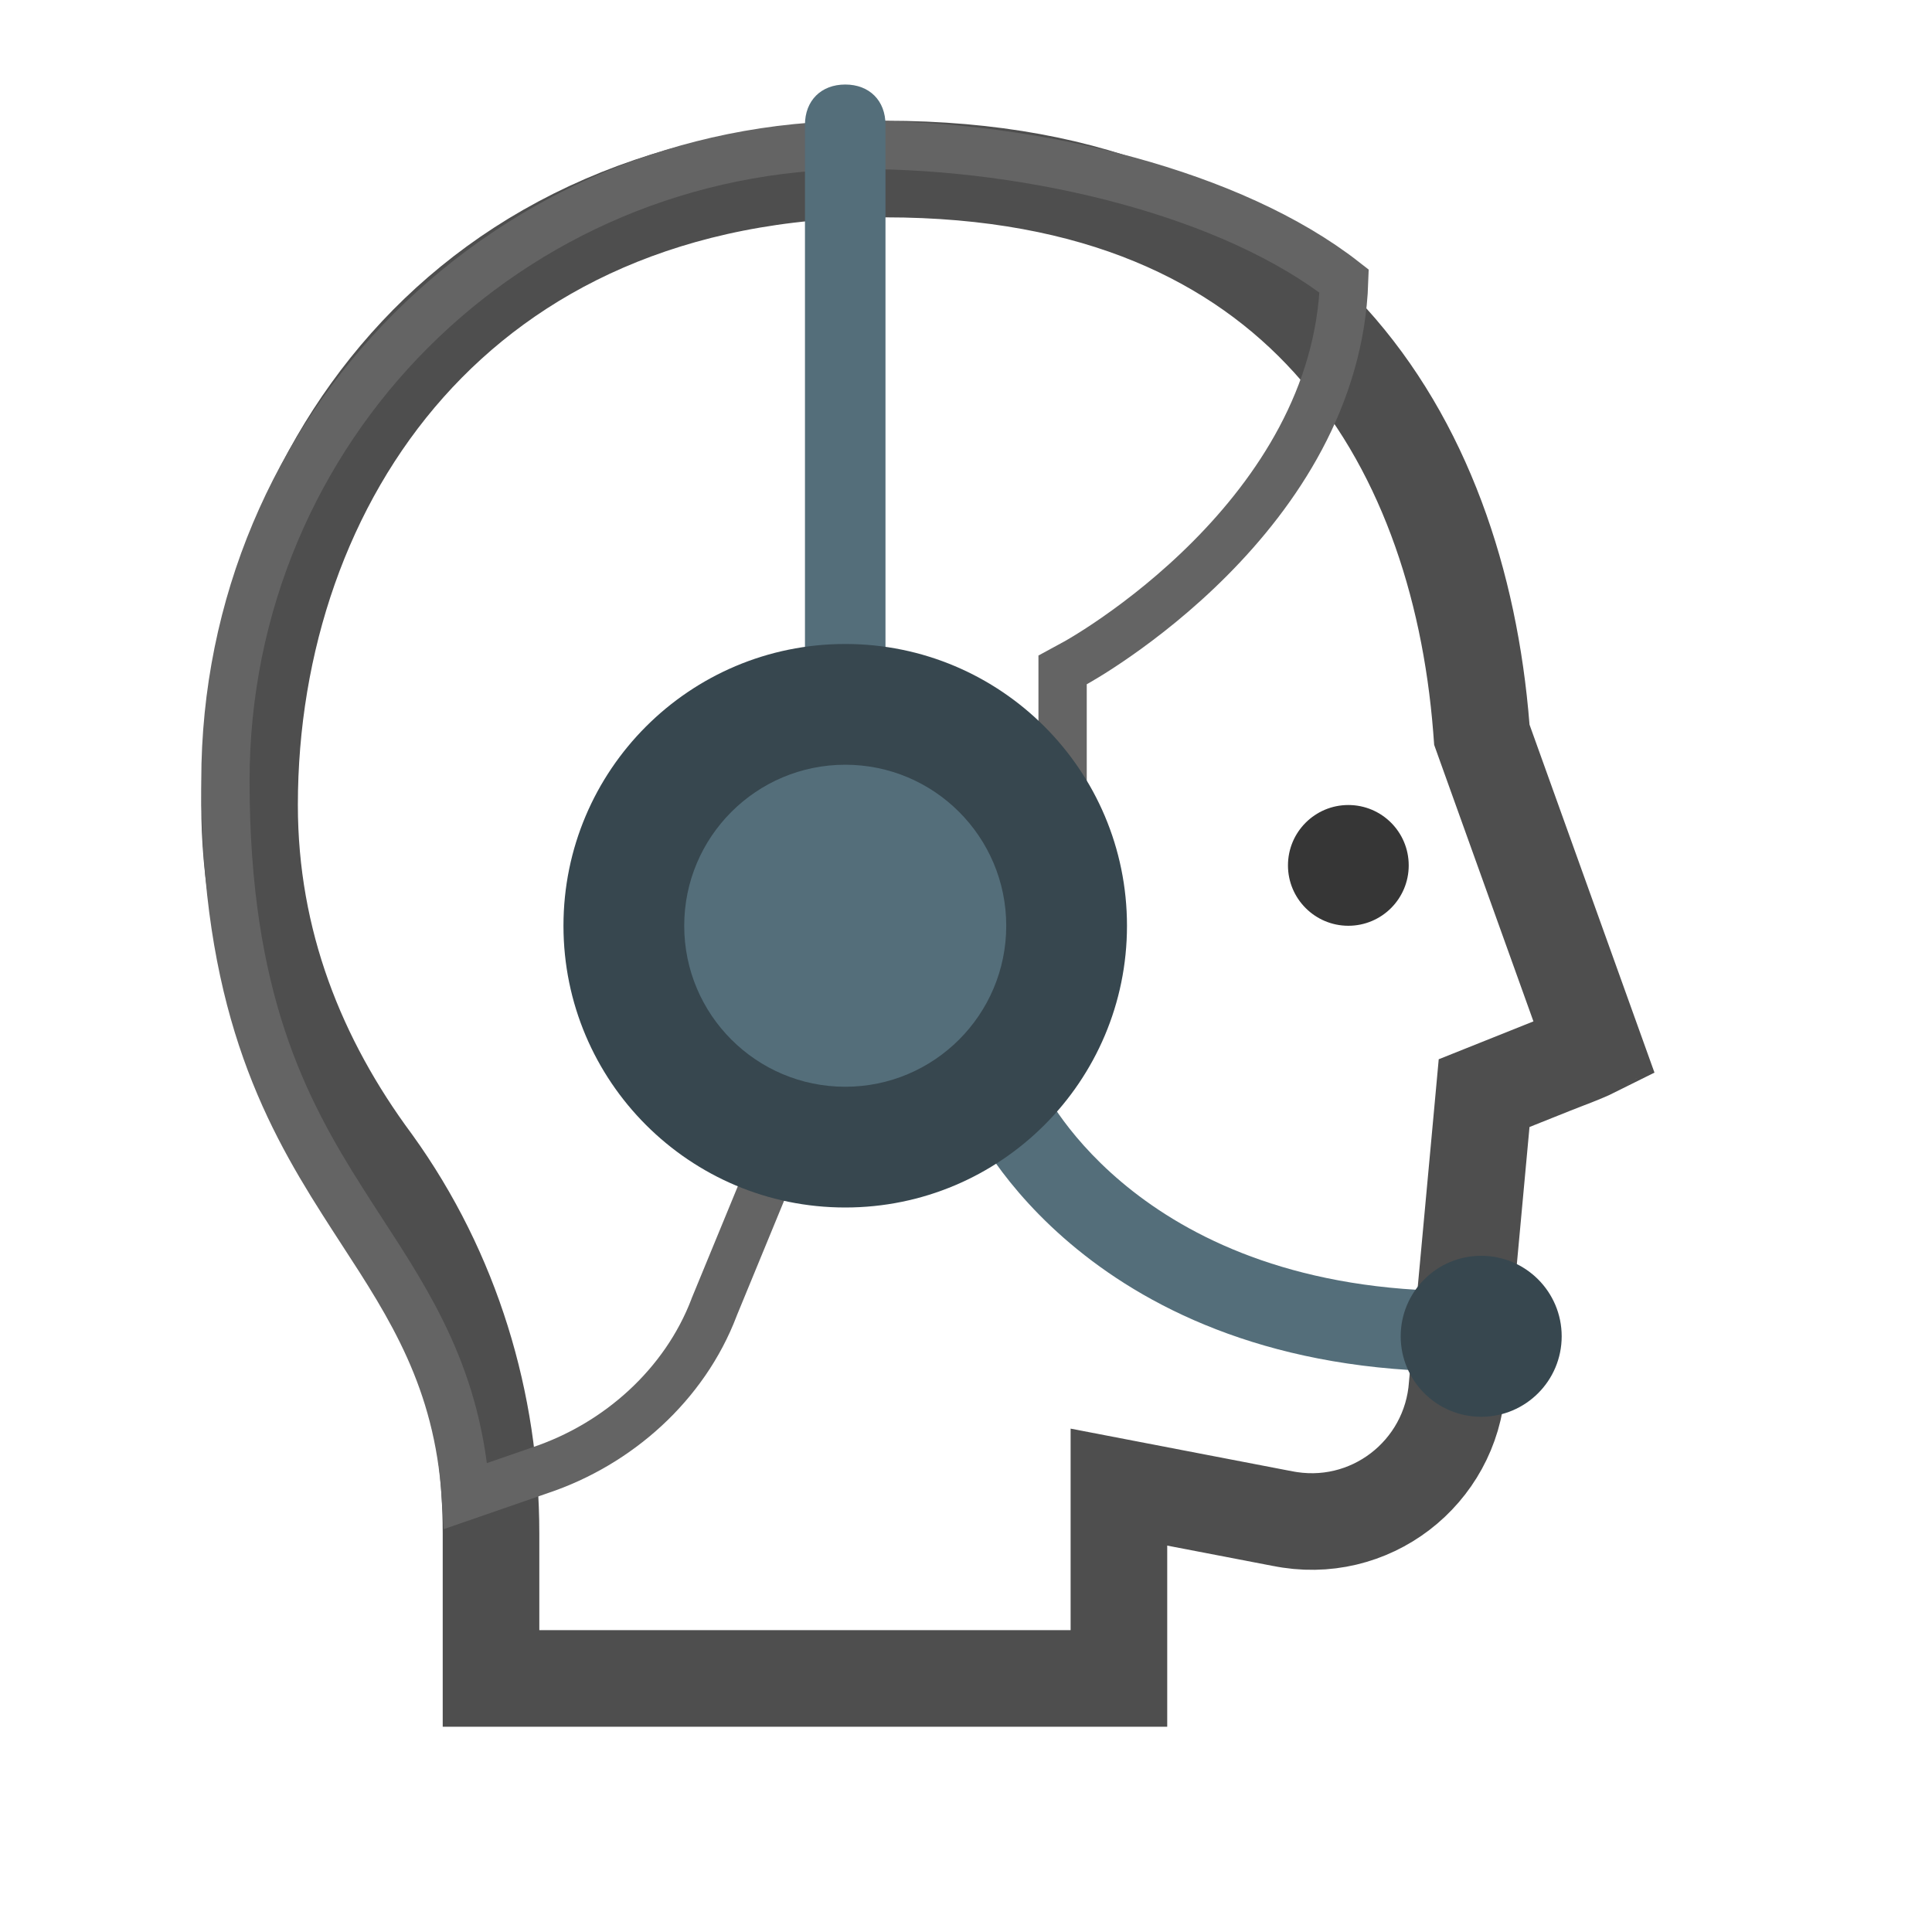
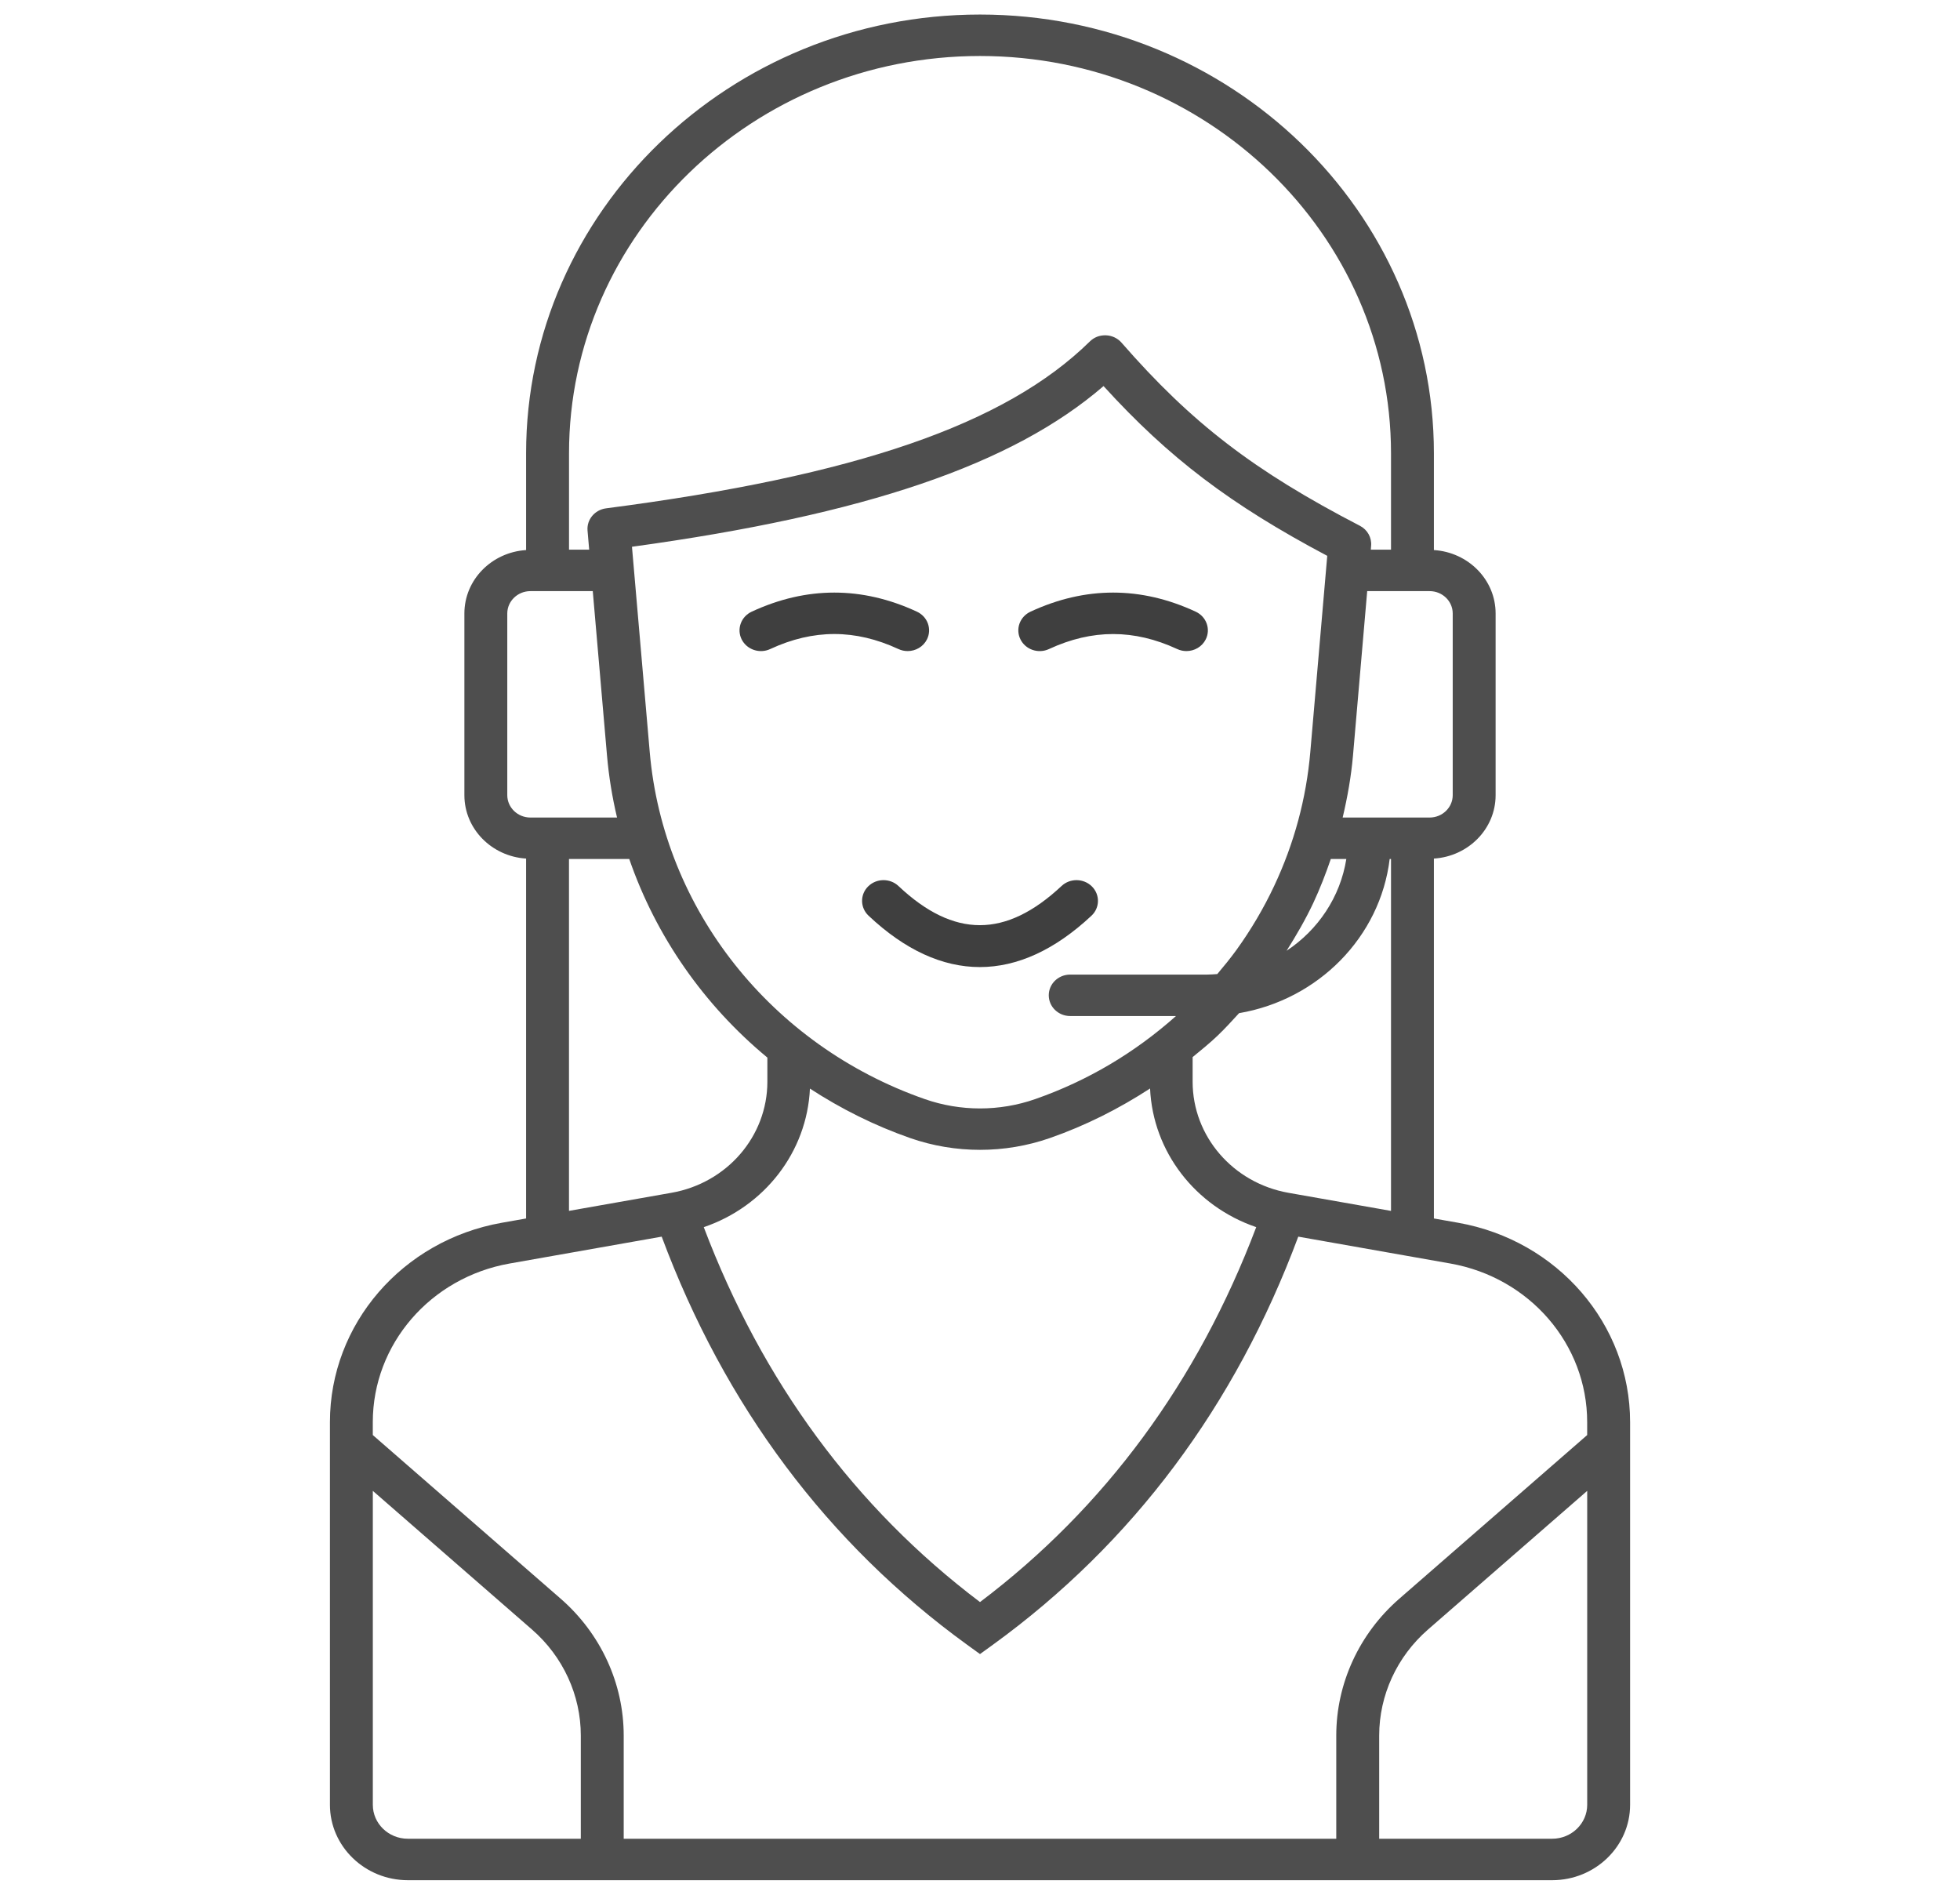
- <svg xmlns="http://www.w3.org/2000/svg" width="40" height="40" viewBox="0 0 40 40" fill="none">
-   <path d="M24.355 31.018L23.166 30.789V32V34.75H10.166V31.75C10.166 29.052 9.358 26.346 7.728 24.082L7.728 24.082L7.72 24.071C6.158 21.963 5.167 19.5 5.167 16.667C5.167 13.292 6.266 9.998 8.434 7.561C10.586 5.142 13.849 3.5 18.333 3.5C22.716 3.5 25.64 4.95 27.54 7.047C29.463 9.169 30.431 12.059 30.67 15.079L30.68 15.212L30.725 15.338L33.013 21.71C32.947 21.743 32.867 21.779 32.771 21.819C32.645 21.872 32.54 21.912 32.425 21.956C32.337 21.99 32.243 22.026 32.128 22.072L32.128 22.072L31.295 22.405L30.727 22.632L30.671 23.241L30.171 28.658L30.17 28.67L30.169 28.681C30.043 30.501 28.352 31.813 26.536 31.437L26.536 31.437L26.522 31.435L24.355 31.018ZM33.224 21.582C33.224 21.582 33.222 21.583 33.219 21.586C33.222 21.583 33.224 21.582 33.224 21.582Z" stroke="#4E4E4E" stroke-width="2" />
-   <path d="M27.916 19.167C28.607 19.167 29.166 18.607 29.166 17.917C29.166 17.226 28.607 16.667 27.916 16.667C27.226 16.667 26.666 17.226 26.666 17.917C26.666 18.607 27.226 19.167 27.916 19.167Z" fill="#363636" />
-   <path d="M11.175 30.442L11.175 30.442L11.17 30.444L9.644 30.972C9.485 28.556 8.5 27.042 7.488 25.487C7.355 25.282 7.221 25.076 7.089 24.867C5.875 22.956 4.667 20.673 4.667 16.167C4.667 8.859 10.526 3 17.833 3C19.582 3 21.537 3.244 23.357 3.743C25.089 4.217 26.668 4.912 27.829 5.819C27.748 8.231 26.431 10.175 25.062 11.554C24.359 12.262 23.654 12.808 23.125 13.177C22.861 13.361 22.642 13.501 22.49 13.593C22.415 13.639 22.356 13.674 22.317 13.696C22.297 13.707 22.282 13.716 22.273 13.721L22.263 13.726L22.261 13.727L22.261 13.727L22.261 13.727L22.261 13.727L22 13.869V14.167V18.855L17.363 21.135L17.193 21.218L17.121 21.393L14.787 27.06L14.787 27.06L14.783 27.072C14.174 28.669 12.796 29.902 11.175 30.442Z" stroke="#646464" />
-   <path d="M17.5 1.75C17 1.75 16.666 2.083 16.666 2.583V14.167C16.666 14.667 17 15 17.5 15C18 15 18.333 14.667 18.333 14.167V2.583C18.333 2.083 18 1.75 17.5 1.75Z" fill="#546E7A" />
-   <path d="M30.23 26.73C23.647 26.73 21.647 22.647 21.563 22.48C21.397 22.064 20.897 21.897 20.48 22.064C20.063 22.23 19.897 22.73 20.063 23.147C20.147 23.397 22.563 28.397 30.23 28.397C30.73 28.397 31.063 28.064 31.063 27.564C31.063 27.064 30.647 26.73 30.23 26.73Z" fill="#546E7A" />
-   <path d="M30.667 29.333C31.587 29.333 32.333 28.587 32.333 27.667C32.333 26.746 31.587 26 30.667 26C29.746 26 29 26.746 29 27.667C29 28.587 29.746 29.333 30.667 29.333Z" fill="#37474F" />
-   <path d="M17.5 25C20.721 25 23.333 22.388 23.333 19.167C23.333 15.945 20.721 13.333 17.5 13.333C14.278 13.333 11.666 15.945 11.666 19.167C11.666 22.388 14.278 25 17.5 25Z" fill="#37474F" />
-   <path d="M17.5 22.5C19.341 22.5 20.833 21.008 20.833 19.167C20.833 17.326 19.341 15.833 17.5 15.833C15.659 15.833 14.166 17.326 14.166 19.167C14.166 21.008 15.659 22.5 17.5 22.5Z" fill="#546E7A" />
+ <svg xmlns="http://www.w3.org/2000/svg" width="60" height="58" viewBox="0 0 60 58" fill="none">
+   <path d="M44.637 37.43L43.895 37.299V26.282C44.947 26.215 45.784 25.375 45.784 24.341V18.779C45.784 17.745 44.947 16.905 43.895 16.838V13.877C43.895 6.471 37.662 0.445 30 0.445C22.339 0.445 16.105 6.471 16.105 13.877V16.838C15.053 16.905 14.216 17.745 14.216 18.779V24.341C14.216 25.375 15.053 26.215 16.105 26.282V37.299L15.363 37.43C12.313 37.969 10.1 40.536 10.1 43.532V55.248C10.1 56.52 11.171 57.555 12.487 57.555H47.514C48.83 57.555 49.901 56.52 49.901 55.248V43.532C49.9 40.536 47.686 37.969 44.637 37.43ZM39.442 36.513C37.743 36.212 36.509 34.782 36.509 33.112V32.359C36.768 32.145 37.03 31.936 37.274 31.702C37.503 31.483 37.717 31.248 37.931 31.014C40.357 30.6 42.252 28.683 42.541 26.295H42.582V37.067L39.442 36.513ZM19.346 16.737C26.483 15.758 30.998 14.223 33.782 11.818C35.785 14.019 37.672 15.448 40.63 17.015L40.111 23.023C39.988 24.444 39.616 25.822 39.006 27.118C38.685 27.801 38.297 28.46 37.851 29.078C37.667 29.332 37.467 29.576 37.264 29.817C37.16 29.824 37.058 29.833 36.953 29.833H32.761C32.398 29.833 32.105 30.116 32.105 30.467C32.105 30.818 32.398 31.102 32.761 31.102H35.999C34.745 32.218 33.304 33.081 31.692 33.644C30.601 34.026 29.399 34.026 28.308 33.644C23.61 32.003 20.306 27.834 19.89 23.023L19.346 16.737ZM40.739 26.295H41.214C41.029 27.459 40.349 28.466 39.385 29.104C39.684 28.631 39.965 28.146 40.202 27.643C40.408 27.203 40.582 26.751 40.739 26.295ZM27.862 34.837C28.551 35.078 29.276 35.198 30 35.198C30.724 35.198 31.449 35.078 32.139 34.837C33.235 34.455 34.255 33.938 35.206 33.32C35.294 35.261 36.596 36.93 38.456 37.564C36.669 42.281 33.837 46.144 30 49.041C26.163 46.144 23.331 42.281 21.544 37.565C23.404 36.931 24.705 35.263 24.794 33.323C25.739 33.938 26.763 34.453 27.862 34.837ZM44.471 18.779V24.341C44.471 24.719 44.153 25.026 43.763 25.026H41.102C41.249 24.403 41.362 23.771 41.418 23.129L41.853 18.095H43.762C44.153 18.094 44.471 18.401 44.471 18.779ZM30 1.714C36.937 1.714 42.582 7.17 42.582 13.877V16.825H41.964L41.973 16.707C41.995 16.456 41.861 16.215 41.63 16.095C38.386 14.415 36.476 12.947 34.332 10.489C34.212 10.352 34.04 10.271 33.855 10.264C33.658 10.258 33.491 10.326 33.362 10.453C30.776 12.991 26.208 14.566 18.552 15.561C18.206 15.607 17.956 15.906 17.986 16.244L18.036 16.825H17.419V13.877C17.418 7.17 23.062 1.714 30 1.714ZM15.529 24.341V18.779C15.529 18.402 15.847 18.095 16.237 18.095H18.146L18.582 23.129C18.638 23.773 18.742 24.407 18.889 25.026H16.238C15.847 25.026 15.529 24.719 15.529 24.341ZM17.418 26.295H19.263C20.079 28.659 21.545 30.764 23.491 32.374V33.111C23.491 34.782 22.257 36.212 20.558 36.512L17.418 37.066V26.295ZM15.599 38.678L20.256 37.855C22.186 43.033 25.322 47.24 29.606 50.348L30 50.633L30.394 50.348C34.678 47.24 37.814 43.033 39.743 37.855L44.401 38.678C46.827 39.108 48.587 41.149 48.587 43.532V43.929L42.834 48.94C41.609 50.007 40.906 51.533 40.906 53.127V56.286H19.093V53.127C19.093 51.532 18.39 50.006 17.165 48.939L11.412 43.928V43.532C11.413 41.149 13.174 39.108 15.599 38.678ZM11.413 55.248V45.637L16.287 49.883C17.236 50.709 17.78 51.892 17.78 53.127V56.286H12.486C11.894 56.286 11.413 55.821 11.413 55.248ZM47.514 56.286H42.22V53.127C42.22 51.892 42.764 50.709 43.713 49.883L48.588 45.637V55.248C48.587 55.821 48.106 56.286 47.514 56.286Z" fill="#4E4E4E" />
+   <path d="M23.58 19.867C24.899 19.255 26.182 19.255 27.501 19.867C27.593 19.91 27.69 19.93 27.785 19.93C28.03 19.93 28.264 19.798 28.377 19.571C28.534 19.255 28.396 18.876 28.069 18.724C26.391 17.945 24.689 17.945 23.011 18.724C22.684 18.876 22.547 19.255 22.703 19.571C22.861 19.887 23.254 20.02 23.58 19.867Z" fill="#3F3F3F" />
+   <path d="M32.114 19.867C33.433 19.256 34.716 19.256 36.035 19.867C36.127 19.91 36.224 19.93 36.319 19.93C36.564 19.93 36.798 19.798 36.911 19.571C37.068 19.255 36.93 18.876 36.603 18.724C34.926 17.945 33.224 17.945 31.546 18.724C31.219 18.876 31.081 19.255 31.238 19.571C31.394 19.886 31.784 20.021 32.114 19.867Z" fill="#3F3F3F" />
+   <path d="M26.576 27.134C26.323 27.385 26.329 27.786 26.589 28.031C27.701 29.079 28.847 29.603 29.995 29.603C31.142 29.603 32.292 29.079 33.411 28.032C33.672 27.789 33.678 27.387 33.426 27.135C33.174 26.884 32.758 26.877 32.498 27.12C30.789 28.72 29.201 28.721 27.504 27.122C27.244 26.877 26.829 26.883 26.576 27.134Z" fill="#3F3F3F" />
</svg>
